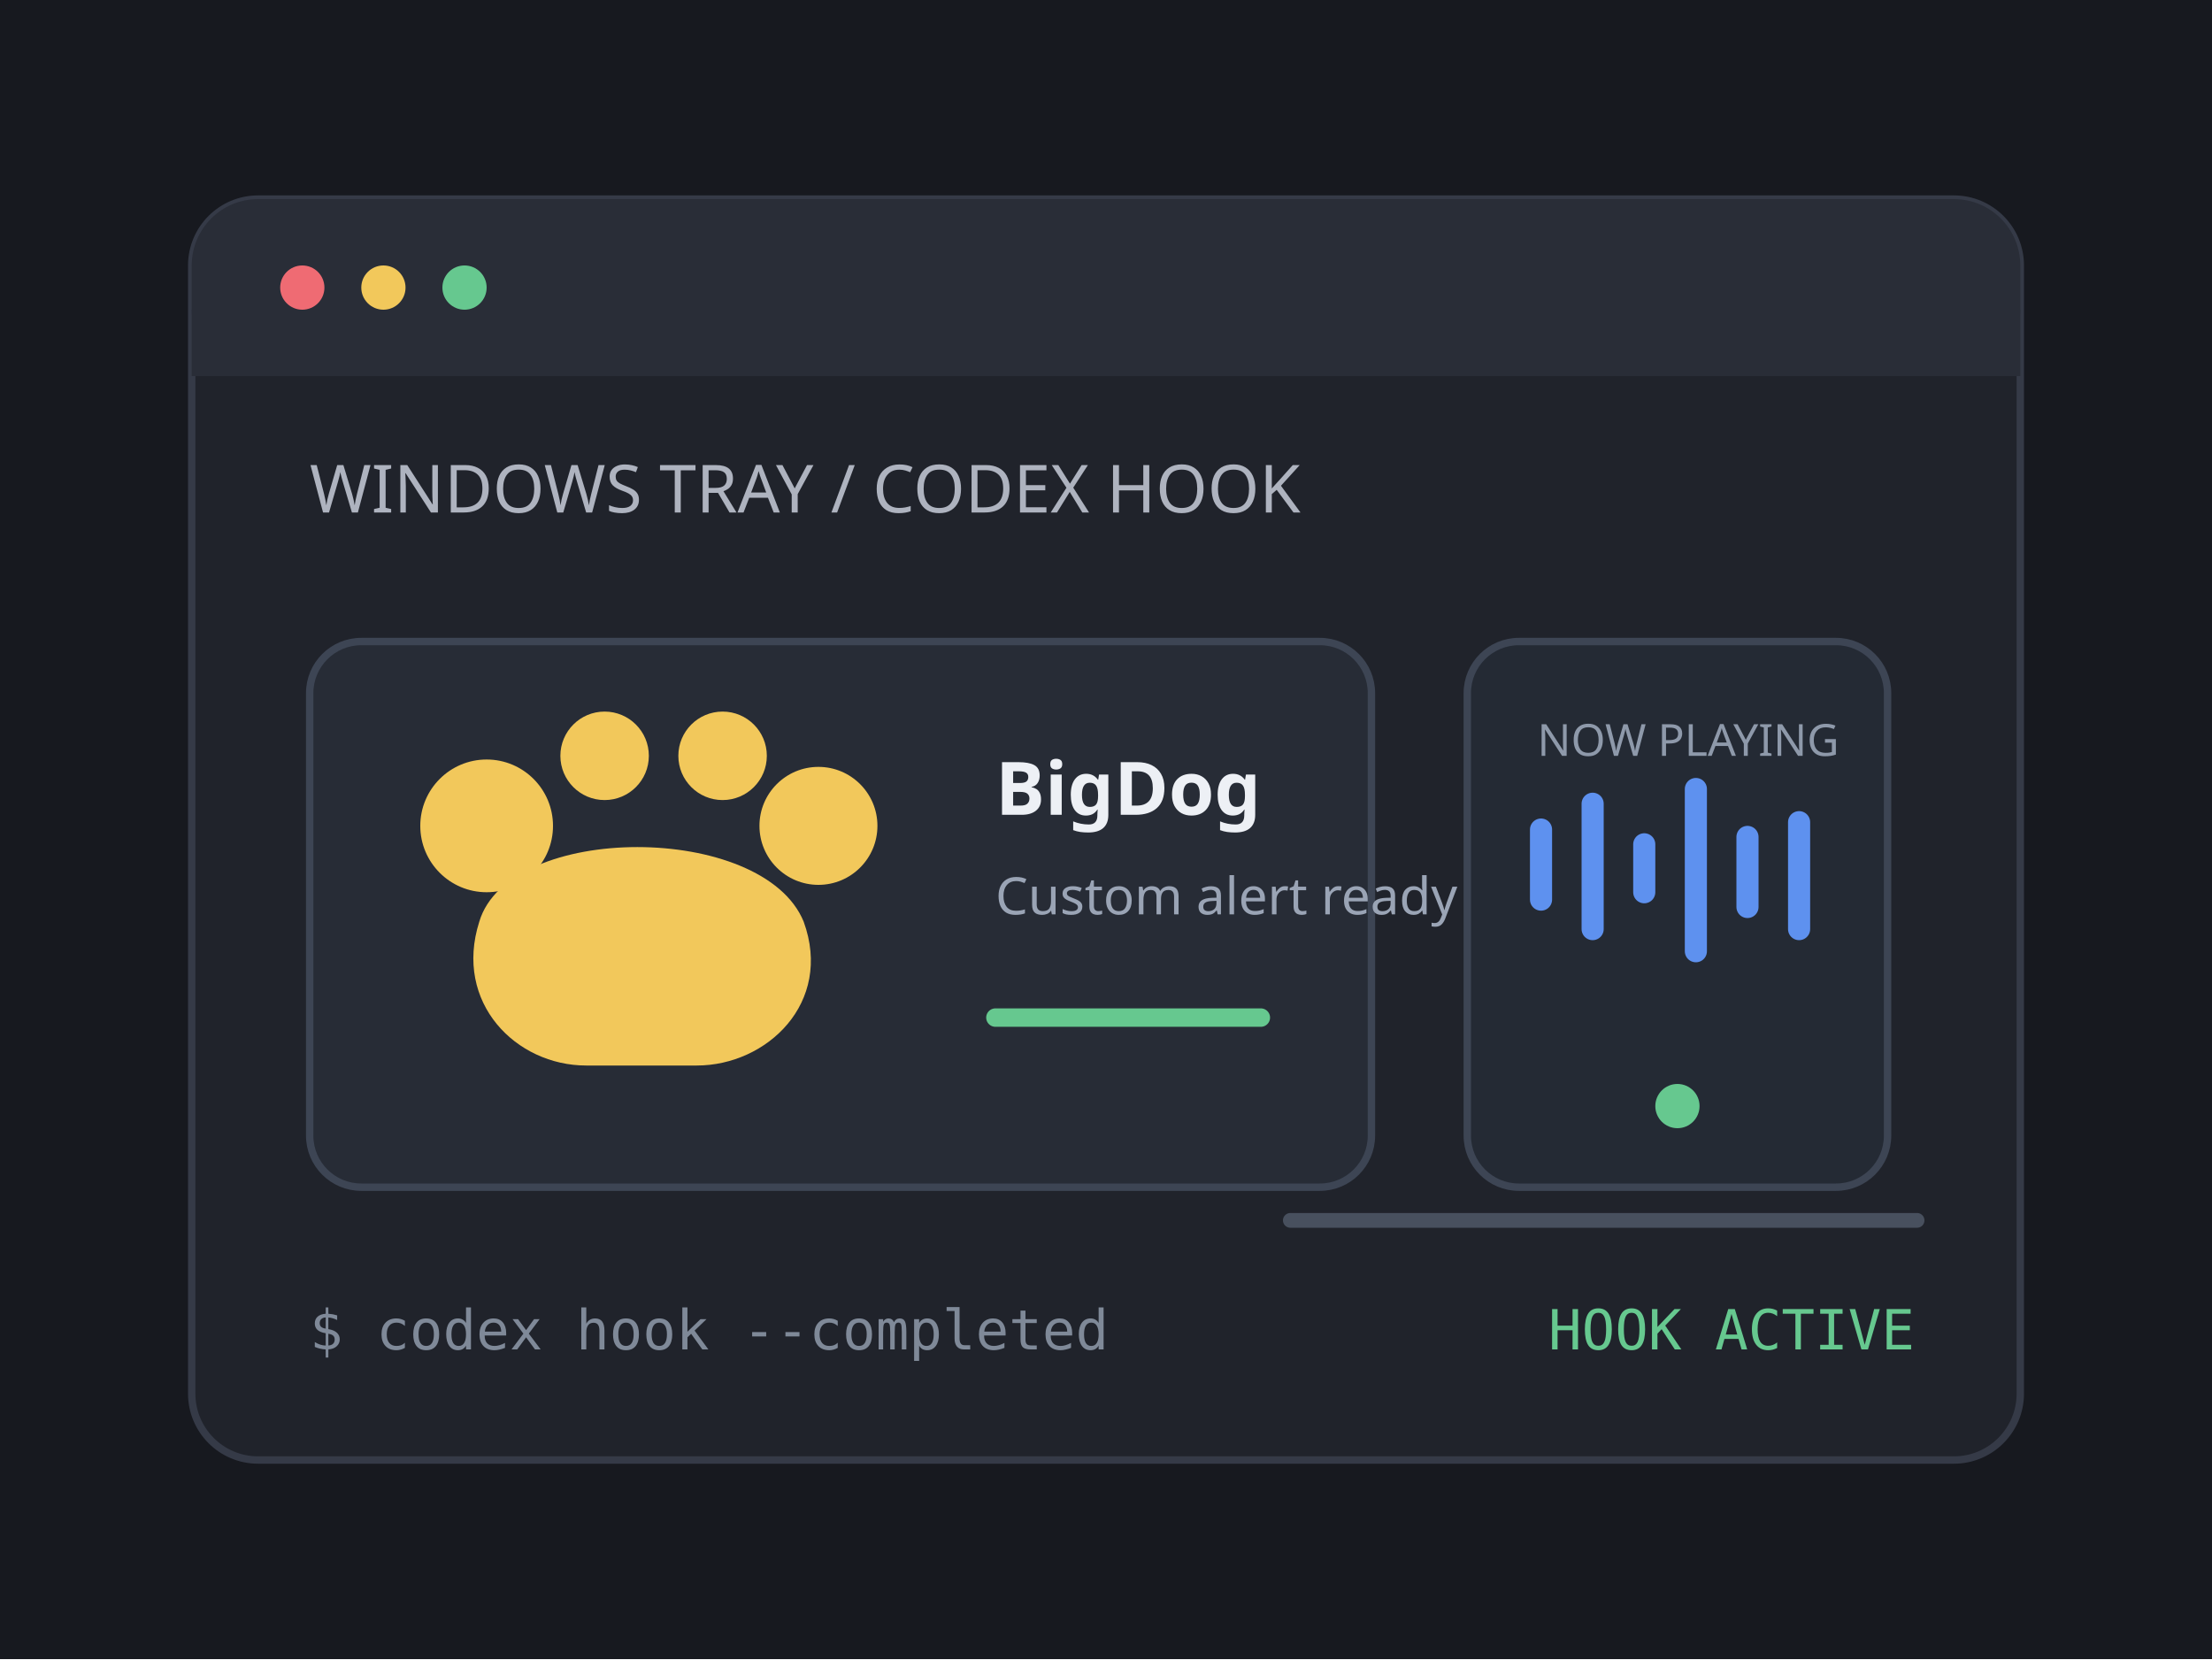
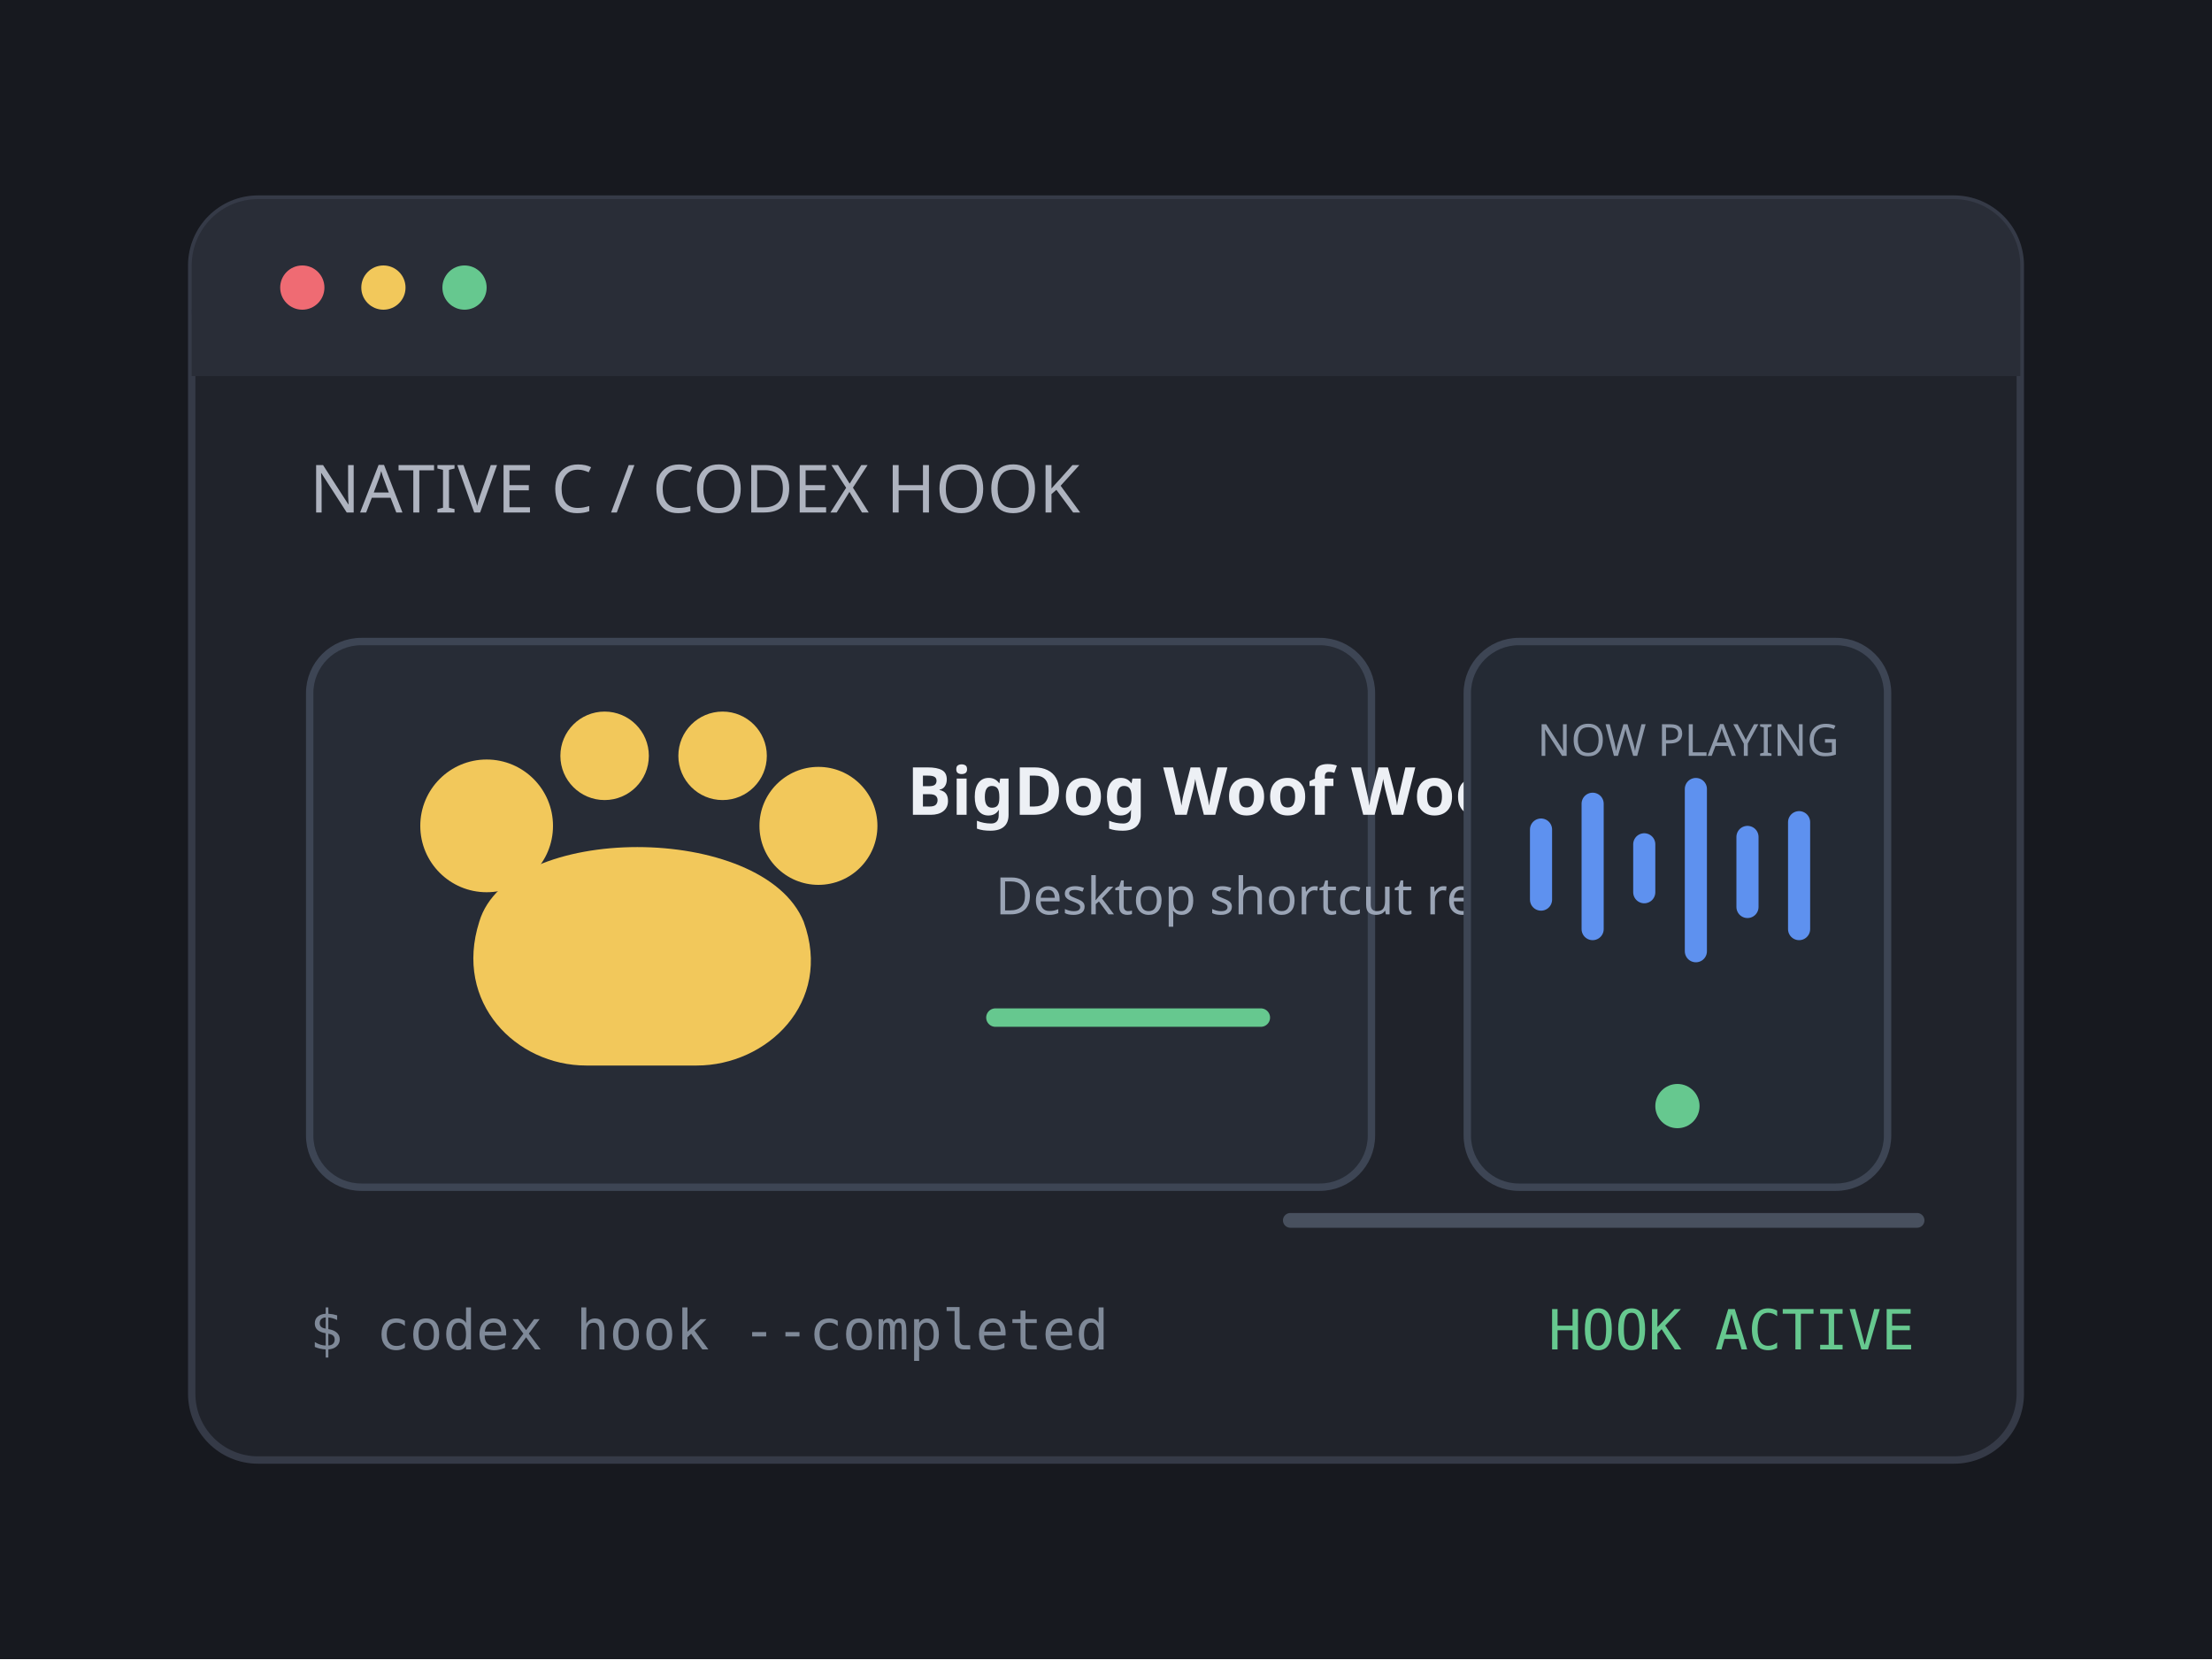
<svg xmlns="http://www.w3.org/2000/svg" viewBox="0 0 600 450" role="img" aria-labelledby="title desc">
  <rect width="600" height="450" fill="#17191f" />
  <rect x="52" y="54" width="496" height="342" rx="18" fill="#20232b" stroke="#353a47" stroke-width="2" />
  <rect x="52" y="54" width="496" height="48" rx="18" fill="#292d37" />
  <path d="M52 84h496v18H52z" fill="#292d37" />
  <circle cx="82" cy="78" r="6" fill="#ef6b73" />
  <circle cx="104" cy="78" r="6" fill="#f2c85b" />
  <circle cx="126" cy="78" r="6" fill="#66c88f" />
-   <text x="84" y="139" fill="#aeb3bf" font-family="sans-serif" font-size="18">WINDOWS TRAY / CODEX HOOK</text>
+   <text x="84" y="139" fill="#aeb3bf" font-family="sans-serif" font-size="18">NATIVE C / CODEX HOOK</text>
  <rect x="84" y="174" width="288" height="148" rx="14" fill="#272c36" stroke="#3d4554" stroke-width="2" />
  <circle cx="132" cy="224" r="18" fill="#f2c85b" />
  <circle cx="164" cy="205" r="12" fill="#f2c85b" />
  <circle cx="196" cy="205" r="12" fill="#f2c85b" />
  <circle cx="222" cy="224" r="16" fill="#f2c85b" />
  <path d="M130 250c8-27 77-27 88 0 8 22-10 39-29 39h-30c-19 0-36-17-29-39z" fill="#f2c85b" />
-   <text x="270" y="221" fill="#edf0f5" font-family="sans-serif" font-size="20" font-weight="600">BigDog</text>
-   <text x="270" y="248" fill="#9aa4b5" font-family="sans-serif" font-size="14">Custom alert ready</text>
+   <text x="246" y="221" fill="#edf0f5" font-family="sans-serif" font-size="18" font-weight="600">BigDog Woof Woof</text>
+   <text x="270" y="248" fill="#9aa4b5" font-family="sans-serif" font-size="14">Desktop shortcut ready</text>
  <path d="M270 276h72" stroke="#66c88f" stroke-width="5" stroke-linecap="round" />
  <rect x="398" y="174" width="114" height="148" rx="14" fill="#242a34" stroke="#3d4554" stroke-width="2" />
  <text x="417" y="205" fill="#8e99aa" font-family="sans-serif" font-size="12">NOW PLAYING</text>
  <path d="M418 244v-19M432 252v-34M446 242v-13M460 258v-44M474 246v-19M488 252v-29" stroke="#5e91ef" stroke-width="6" stroke-linecap="round" />
  <circle cx="455" cy="300" r="6" fill="#66c88f" />
  <path d="M350 331h170" stroke="#48505e" stroke-width="4" stroke-linecap="round" />
  <text x="84" y="366" fill="#7f8998" font-family="monospace" font-size="15">$ codex hook --completed</text>
  <text x="420" y="366" fill="#66c88f" font-family="monospace" font-size="15">HOOK ACTIVE</text>
</svg>
